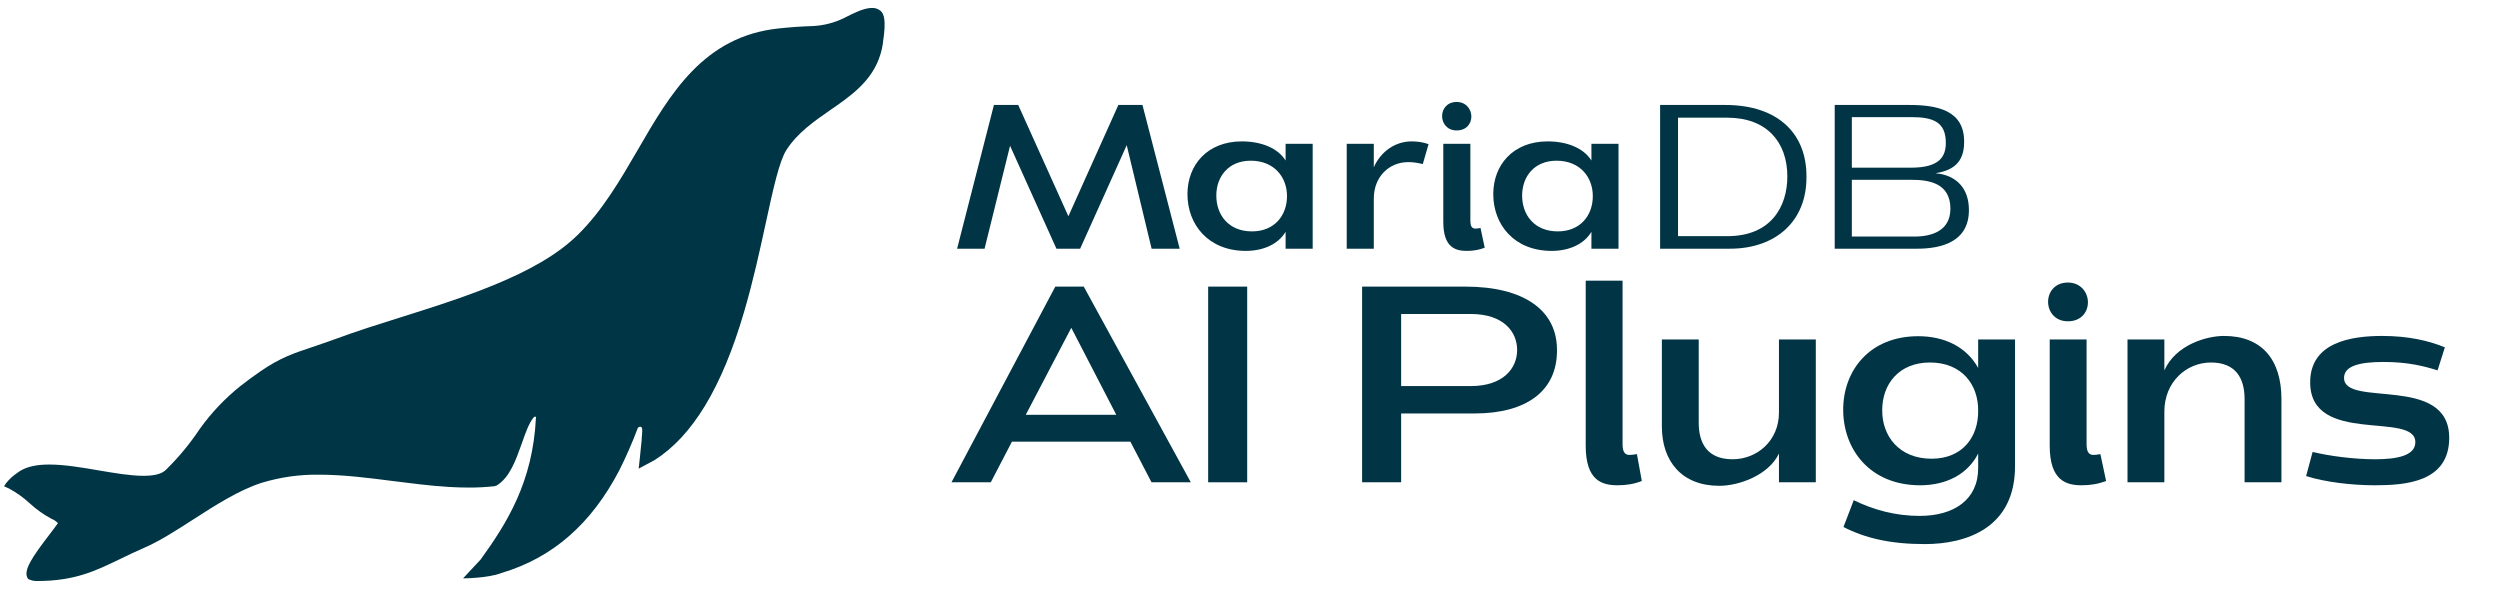
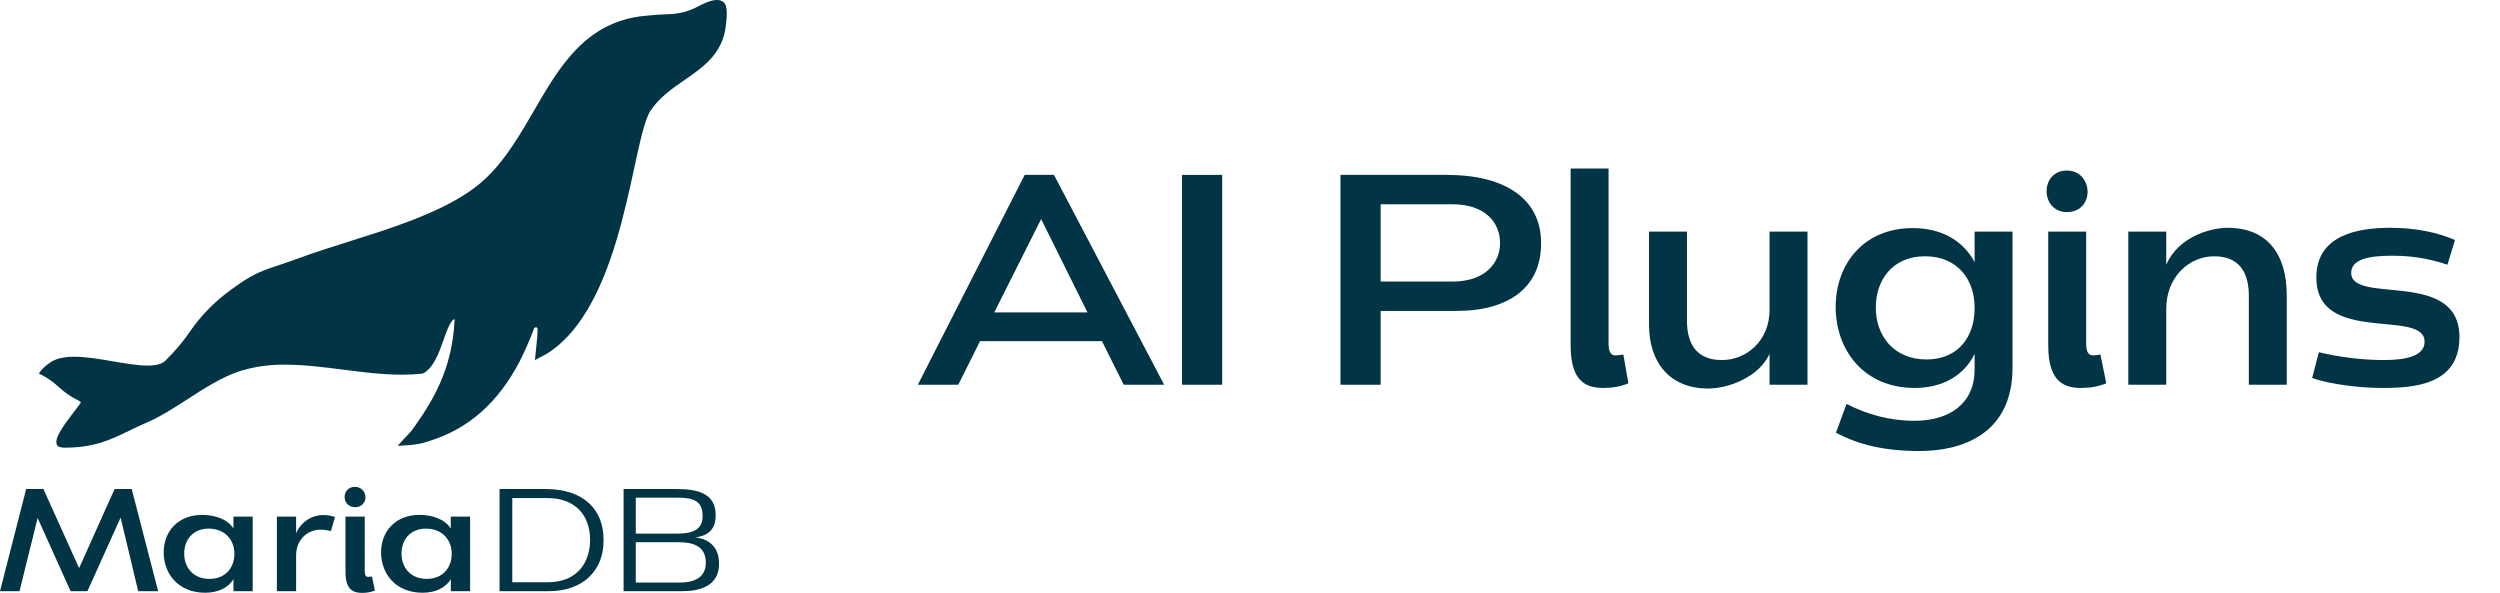
- <svg xmlns="http://www.w3.org/2000/svg" width="100%" height="100%" viewBox="0 0 308 73" version="1.1" xml:space="preserve" style="fill-rule:evenodd;clip-rule:evenodd;stroke-linejoin:round;stroke-miterlimit:2;">
-   <g id="AI-Plugins-Logo" transform="matrix(1,0,0,1,-40,-31)">
-     <g transform="matrix(0.490579,0,0,0.490579,146.0741,6.195834)">
-       <path d="M64.634,76.919L52.084,104.869L39.484,76.919L33.384,76.919L24.134,113.019L31.034,113.019L37.434,87.169L49.084,113.019L55.034,113.019L66.734,87.019L72.984,113.019L80.034,113.019L70.684,76.919L64.634,76.919Z" style="fill:rgb(1,53,69);fill-rule:nonzero;" />
-       <path d="M95.634,86.069C86.984,86.069 81.984,91.969 81.984,99.319C81.984,106.969 87.234,113.569 96.634,113.569C101.134,113.569 104.834,111.819 106.634,108.769L106.634,113.019L113.434,113.019L113.434,86.669L106.634,86.669L106.634,90.869C104.684,87.769 100.584,86.069 95.634,86.069ZM97.884,90.919C103.784,90.919 106.984,95.069 106.984,99.819C106.984,104.619 103.884,108.669 98.184,108.669C92.284,108.669 89.234,104.519 89.234,99.669C89.234,95.019 92.184,90.919 97.884,90.919Z" style="fill:rgb(1,53,69);fill-rule:nonzero;" />
-       <path d="M128.784,100.419C128.784,94.969 132.584,91.269 137.484,91.269C138.634,91.269 139.934,91.469 141.084,91.769L142.534,86.769C141.234,86.269 139.684,86.069 138.284,86.069C134.234,86.069 130.584,88.519 128.784,92.569L128.784,86.669L121.984,86.669L121.984,113.019L128.784,113.019L128.784,100.419Z" style="fill:rgb(1,53,69);fill-rule:nonzero;" />
-       <path d="M149.584,83.319C152.084,83.319 153.284,81.569 153.284,79.819C153.284,78.019 151.984,76.169 149.584,76.169C147.134,76.169 145.934,77.969 145.934,79.719C145.934,81.519 147.184,83.319 149.584,83.319ZM146.234,106.269C146.234,112.719 149.284,113.569 152.134,113.569C153.784,113.569 155.234,113.319 156.634,112.769L155.584,107.819C154.934,107.919 154.734,107.969 154.284,107.969C153.284,107.969 153.034,107.119 153.034,105.919L153.034,86.669L146.234,86.669L146.234,106.269Z" style="fill:rgb(1,53,69);fill-rule:nonzero;" />
-       <path d="M172.434,86.069C163.784,86.069 158.784,91.969 158.784,99.319C158.784,106.969 164.034,113.569 173.434,113.569C177.934,113.569 181.634,111.819 183.434,108.769L183.434,113.019L190.234,113.019L190.234,86.669L183.434,86.669L183.434,90.869C181.484,87.769 177.384,86.069 172.434,86.069ZM174.684,90.919C180.584,90.919 183.784,95.069 183.784,99.819C183.784,104.619 180.684,108.669 174.984,108.669C169.084,108.669 166.034,104.519 166.034,99.669C166.034,95.019 168.984,90.919 174.684,90.919Z" style="fill:rgb(1,53,69);fill-rule:nonzero;" />
-       <path d="M200.684,113.019L218.184,113.019C229.984,113.019 237.534,105.869 237.434,94.969C237.534,84.469 230.684,76.919 216.984,76.919L200.684,76.919L200.684,113.019ZM217.584,80.119C227.434,80.119 232.634,86.219 232.634,94.869C232.634,102.519 228.484,109.869 217.584,109.869L205.184,109.869L205.184,80.119L217.584,80.119Z" style="fill:rgb(1,53,69);fill-rule:nonzero;" />
-       <path d="M278.234,103.269C278.234,97.869 275.084,94.519 269.834,94.069C273.534,93.469 277.034,91.919 277.034,86.269C277.134,78.269 270.334,76.919 263.184,76.919L244.534,76.919L244.534,113.019L265.234,113.019C271.184,113.019 278.284,111.369 278.234,103.269ZM273.584,102.969C273.584,108.519 268.934,109.969 264.534,109.969L248.834,109.969L248.834,95.719L263.884,95.719C268.234,95.719 273.584,96.569 273.584,102.969ZM248.834,92.669L248.834,79.969L263.684,79.969C269.234,79.969 272.434,81.169 272.434,86.419C272.434,89.919 270.834,92.669 263.684,92.669L248.834,92.669Z" style="fill:rgb(1,53,69);fill-rule:nonzero;" />
-     </g>
-     <g transform="matrix(0.667823,0,0,0.667823,141.7411,14.94204)">
+ <svg xmlns="http://www.w3.org/2000/svg" xmlns:ns1="https://www.affinity.studio/" width="100%" height="100%" viewBox="0 0 308 73" version="1.1" xml:space="preserve" style="fill-rule:evenodd;clip-rule:evenodd;stroke-linejoin:round;stroke-miterlimit:2;">
+   <g id="AI-Plugins-Logo" ns1:id="AI Plugins Logo" transform="matrix(1,0,0,1,-40,-31)">
+     <g transform="matrix(0.687395,0,0,0.716176,137.1407,-2.54038)">
      <path d="M47.584,76.919L42.334,76.919L23.184,113.019L30.434,113.019L34.334,105.519L56.184,105.519L60.084,113.019L67.334,113.019L47.584,76.919ZM45.284,84.519L53.584,100.569L36.884,100.569L45.284,84.519Z" style="fill:rgb(1,53,69);fill-rule:nonzero;" />
      <rect x="70.534" y="76.919" width="7.2" height="36.1" style="fill:rgb(1,53,69);fill-rule:nonzero;" />
      <path d="M119.734,100.319C129.284,100.319 134.934,96.119 134.884,88.669C134.934,81.219 128.684,76.919 117.984,76.919L98.934,76.919L98.934,113.019L106.134,113.019L106.134,100.319L119.734,100.319ZM106.134,95.269L106.134,81.969L118.984,81.969C124.984,81.969 127.534,85.219 127.534,88.619C127.534,92.019 124.934,95.269 118.984,95.269L106.134,95.269Z" style="fill:rgb(1,53,69);fill-rule:nonzero;" />
      <path d="M140.184,106.269C140.184,112.719 143.184,113.569 146.084,113.569C147.734,113.569 149.184,113.319 150.534,112.769L149.634,107.819C148.984,107.919 148.684,107.969 148.234,107.969C147.234,107.969 146.984,107.119 146.984,105.919L146.984,75.819L140.184,75.819L140.184,106.269Z" style="fill:rgb(1,53,69);fill-rule:nonzero;" />
      <path d="M175.834,100.169C175.834,105.369 171.784,108.769 167.284,108.769C162.584,108.769 161.034,105.769 161.034,102.019L161.034,86.669L154.234,86.669L154.234,102.719C154.234,109.119 157.884,113.669 164.834,113.669C168.384,113.669 173.884,111.769 175.834,107.719L175.834,113.019L182.634,113.019L182.634,86.669L175.834,86.669L175.834,100.169Z" style="fill:rgb(1,53,69);fill-rule:nonzero;" />
      <path d="M201.534,86.069C192.534,86.069 187.684,92.419 187.684,99.619C187.684,106.919 192.584,113.569 201.884,113.569C206.784,113.569 210.684,111.469 212.584,107.719L212.584,110.419C212.584,116.219 208.134,119.219 201.784,119.219C197.384,119.219 193.284,118.119 189.634,116.319L187.734,121.269C191.734,123.319 196.384,124.419 202.734,124.419C210.234,124.419 219.434,121.569 219.384,109.969L219.384,86.669L212.584,86.669L212.584,91.919C210.384,87.969 206.284,86.069 201.534,86.069ZM203.684,90.919C209.634,90.919 212.634,95.069 212.584,99.819C212.634,104.619 209.734,108.669 203.984,108.669C198.034,108.669 194.834,104.519 194.884,99.669C194.884,95.019 197.884,90.919 203.684,90.919Z" style="fill:rgb(1,53,69);fill-rule:nonzero;" />
      <path d="M229.134,83.319C231.634,83.319 232.834,81.569 232.834,79.819C232.834,78.019 231.534,76.169 229.134,76.169C226.684,76.169 225.484,77.969 225.484,79.719C225.484,81.519 226.734,83.319 229.134,83.319ZM225.784,106.269C225.784,112.719 228.834,113.569 231.684,113.569C233.334,113.569 234.784,113.319 236.184,112.769L235.134,107.819C234.484,107.919 234.284,107.969 233.834,107.969C232.834,107.969 232.584,107.119 232.584,105.919L232.584,86.669L225.784,86.669L225.784,106.269Z" style="fill:rgb(1,53,69);fill-rule:nonzero;" />
      <path d="M246.934,99.969C246.934,94.519 250.984,90.919 255.534,90.919C260.134,90.919 261.734,93.869 261.734,97.669L261.734,113.019L268.534,113.019L268.534,97.669C268.534,90.419 264.934,86.019 257.934,86.019C254.684,86.019 249.034,87.669 246.934,92.369L246.934,86.669L240.134,86.669L240.134,113.019L246.934,113.019L246.934,99.969Z" style="fill:rgb(1,53,69);fill-rule:nonzero;" />
      <path d="M273.084,111.869C276.484,112.969 281.484,113.569 285.734,113.569C291.384,113.569 299.484,113.019 299.484,104.819C299.484,93.019 280.084,99.319 280.084,93.769C280.084,91.619 282.734,90.819 287.384,90.819C291.934,90.819 294.934,91.619 297.334,92.369L298.684,88.119C295.634,86.869 291.884,86.019 287.084,86.019C281.334,86.019 273.834,87.219 273.834,94.569C273.834,106.319 293.234,99.819 293.234,105.619C293.234,108.119 289.834,108.769 285.834,108.769C281.834,108.769 277.384,108.169 274.284,107.419L273.084,111.869Z" style="fill:rgb(1,53,69);fill-rule:nonzero;" />
    </g>
-     <g transform="matrix(0.360924,0,0,0.360924,40.49997,30.77155)">
-       <path d="M299.2,4.34C298.382,3.661 297.343,3.305 296.28,3.34C293.38,3.34 289.63,5.34 287.62,6.34C287.27,6.53 287,6.67 286.81,6.75C283.436,8.411 279.756,9.357 276,9.53C272.14,9.65 268.81,9.88 264.5,10.33C238.82,13 227.43,32.6 216.42,51.6C210.42,61.92 204.24,72.6 195.75,80.88C193.994,82.583 192.127,84.166 190.16,85.62C181.38,92.16 170.35,96.79 161.73,100.09C153.47,103.24 144.45,106.09 135.73,108.83C127.73,111.34 120.22,113.72 113.29,116.29C110.16,117.45 107.5,118.29 105.16,119.12C98.85,121.22 94.29,122.74 87.65,127.29C85.06,129.06 82.46,130.98 80.65,132.43C75.384,136.644 70.724,141.564 66.8,147.05C63.435,152.111 59.547,156.803 55.2,161.05C53.8,162.42 51.31,163.05 47.58,163.05C43.21,163.05 37.91,162.15 32.3,161.2C26.53,160.2 20.55,159.2 15.43,159.2C11.26,159.2 8.08,159.87 5.69,161.26C5.69,161.26 1.69,163.6 -0,166.62L1.66,167.37C4.23,168.755 6.616,170.458 8.76,172.44C10.982,174.498 13.459,176.263 16.13,177.69C16.983,178.03 17.757,178.544 18.4,179.2C17.7,180.2 16.67,181.55 15.6,182.96C9.68,190.7 6.23,195.59 8.21,198.25C9.132,198.74 10.166,198.985 11.21,198.96C24.11,198.96 31.03,195.6 39.8,191.36C42.34,190.13 44.96,188.86 47.96,187.56C53.08,185.34 58.6,181.8 64.44,178.04C72.18,173.04 80.18,167.93 87.93,165.44C94.315,163.494 100.966,162.56 107.64,162.67C115.87,162.67 124.47,163.77 132.79,164.84C139,165.63 145.42,166.45 151.72,166.84C154.17,166.99 156.44,167.06 158.64,167.06C161.59,167.072 164.538,166.915 167.47,166.59L168.17,166.35C172.59,163.63 174.66,157.8 176.67,152.17C177.96,148.54 179.04,145.28 180.72,143.17C180.826,143.068 180.939,142.974 181.06,142.89C181.226,142.797 181.437,142.835 181.56,142.98C181.683,143.125 181.56,143.03 181.56,143.13C180.5,165.19 171.66,179.18 162.68,191.62L156.68,198.05C156.68,198.05 165.07,198.05 169.84,196.21C187.26,191 200.42,179.52 209.99,161.21C212.349,156.511 214.459,151.691 216.31,146.77C216.47,146.36 217.99,145.6 217.84,147.72C217.84,148.35 217.75,149.04 217.7,149.72C217.7,150.15 217.64,150.59 217.62,151.03C217.37,154.03 216.62,160.6 216.62,160.6L222,157.72C235,149.5 245,132.98 252.56,107.25C255.72,96.53 258.03,85.88 260.07,76.49C262.51,65.26 264.62,55.56 267.07,51.81C270.85,45.92 276.62,41.94 282.2,38.08L284.48,36.5C291.48,31.57 298.48,25.88 300.02,15.28L300.02,15.04C301.22,7.29 300.27,5.27 299.2,4.34Z" style="fill:rgb(0,53,69);fill-rule:nonzero;" />
+     <g id="MariaDB-Logo-Vertical" ns1:id="MariaDB Logo Vertical" transform="matrix(0.288961,0,0,0.288961,40,30.99718)">
+       <g transform="matrix(1,0,0,1,-5.58,-6.4)">
+         <path d="M61.74,214.91L73,258.46L64.5,258.46L57,227.09L42.86,258.46L35.68,258.46L21.62,227.27L13.9,258.46L5.58,258.46L16.74,214.91L24.1,214.91L39.3,248.63L54.44,214.91L61.74,214.91Z" style="fill:rgb(1,53,69);fill-rule:nonzero;" />
+       </g>
+       <g transform="matrix(1,0,0,1,-5.58,-6.4)">
+         <path d="M105.11,231.74L105.11,226.67L113.32,226.67L113.32,258.46L105.11,258.46L105.11,253.34C102.94,257.02 98.48,259.13 93.05,259.13C81.7,259.13 75.37,251.13 75.37,241.93C75.37,233.06 81.37,225.93 91.84,225.93C97.81,226 102.76,228 105.11,231.74ZM84.11,242.36C84.11,248.21 87.79,253.22 94.91,253.22C101.78,253.22 105.52,248.33 105.52,242.54C105.52,236.75 101.66,231.8 94.52,231.8C87.68,231.8 84.12,236.74 84.12,242.36L84.11,242.36Z" style="fill:rgb(1,53,69);fill-rule:nonzero;" />
+       </g>
+       <g transform="matrix(1,0,0,1,-5.58,-6.4)">
+         <path d="M131.83,258.46L123.63,258.46L123.63,226.67L131.83,226.67L131.83,233.79C133.743,229.143 138.265,226.069 143.29,226C145.036,225.976 146.773,226.26 148.42,226.84L146.67,232.84C145.253,232.464 143.796,232.263 142.33,232.24C136.41,232.24 131.83,236.7 131.83,243.24L131.83,258.46Z" style="fill:rgb(1,53,69);fill-rule:nonzero;" />
+       </g>
+       <g transform="matrix(1,0,0,1,-5.58,-6.4)">
+         <path d="M152.52,218.28C152.519,218.241 152.518,218.202 152.518,218.164C152.518,215.876 154.401,213.994 156.688,213.994C156.766,213.994 156.843,213.996 156.92,214C156.967,213.998 157.014,213.998 157.061,213.998C159.436,213.998 161.391,215.952 161.391,218.328C161.391,218.355 161.391,218.383 161.39,218.41C161.391,218.437 161.391,218.465 161.391,218.492C161.391,220.769 159.517,222.642 157.241,222.642C157.134,222.642 157.027,222.638 156.92,222.63C156.859,222.633 156.799,222.634 156.738,222.634C154.423,222.634 152.518,220.729 152.518,218.414C152.518,218.369 152.519,218.325 152.52,218.28ZM152.88,226.67L161.09,226.67L161.09,249.9C161.09,251.34 161.39,252.37 162.59,252.37C163.118,252.357 163.643,252.297 164.16,252.19L165.43,258.19C163.702,258.871 161.858,259.211 160,259.19C156.56,259.19 152.88,258.19 152.88,250.38L152.88,226.67Z" style="fill:rgb(1,53,69);fill-rule:nonzero;" />
+       </g>
+       <g transform="matrix(1,0,0,1,-5.58,-6.4)">
+         <path d="M197.76,231.74L197.76,226.67L206,226.67L206,258.46L197.79,258.46L197.79,253.34C195.62,257.02 191.16,259.13 185.73,259.13C174.39,259.13 168.05,251.13 168.05,241.93C168.05,233.06 174.05,225.93 184.52,225.93C190.46,226 195.41,228 197.76,231.74ZM176.76,242.36C176.76,248.21 180.44,253.22 187.56,253.22C194.44,253.22 198.18,248.33 198.18,242.54C198.18,236.75 194.31,231.8 187.18,231.8C180.33,231.8 176.77,236.74 176.77,242.36L176.76,242.36Z" style="fill:rgb(1,53,69);fill-rule:nonzero;" />
+       </g>
+       <g transform="matrix(1,0,0,1,-5.58,-6.4)">
+         <path d="M218.57,214.91L238.24,214.91C254.77,214.91 263.03,224.02 262.91,236.68C263.03,249.84 253.91,258.46 239.69,258.46L218.57,258.46L218.57,214.91ZM224,218.77L224,254.66L239,254.66C252.15,254.66 257.16,245.79 257.16,236.56C257.16,226.13 250.89,218.77 239,218.77L224,218.77Z" style="fill:rgb(1,53,69);fill-rule:nonzero;" />
+       </g>
+       <g transform="matrix(1,0,0,1,-5.58,-6.4)">
+         <path d="M296.45,258.46L271.45,258.46L271.45,214.91L294,214.91C302.62,214.91 310.83,216.53 310.71,226.19C310.71,233 306.48,234.88 302.02,235.6C308.35,236.14 312.16,240.18 312.16,246.7C312.2,256.47 303.63,258.46 296.45,258.46ZM294.58,233.91C303.21,233.91 305.14,230.59 305.14,226.37C305.14,220.03 301.28,218.59 294.58,218.59L276.66,218.59L276.66,233.91L294.58,233.91ZM294.82,237.59L276.66,237.59L276.66,254.78L295.6,254.78C300.91,254.78 306.52,253.03 306.52,246.34C306.52,238.62 300.07,237.59 294.82,237.59Z" style="fill:rgb(1,53,69);fill-rule:nonzero;" />
+       </g>
+       <g transform="matrix(1,0,0,1,-5.58,-6.4)">
+         <path d="M314.08,7.35C313.283,6.694 312.271,6.355 311.24,6.4C308.41,6.4 304.75,8.32 302.78,9.35L302,9.75C298.696,11.35 295.098,12.255 291.43,12.41C287.67,12.53 284.43,12.75 280.21,13.19C255.21,15.76 244.06,34.92 233.32,53.45C227.47,63.53 221.43,74 213.15,82C211.437,83.661 209.616,85.208 207.7,86.63C199.13,93 188.37,97.55 180,100.77C171.94,103.85 163.14,106.62 154.64,109.3C146.85,111.75 139.5,114.07 132.74,116.58C129.69,117.71 127.1,118.58 124.81,119.34C118.65,121.34 114.21,122.87 107.72,127.34C105.19,129.07 102.65,130.94 100.93,132.34C95.778,136.451 91.219,141.253 87.38,146.61C84.079,151.552 80.264,156.131 76,160.27C74.63,161.61 72.2,162.27 68.56,162.27C64.3,162.27 59.13,161.39 53.66,160.46C48.02,159.46 42.19,158.51 37.19,158.51C33.13,158.51 30.02,159.17 27.7,160.51C27.7,160.51 23.79,162.79 22.14,165.74L23.76,166.47C26.272,167.832 28.598,169.513 30.68,171.47C32.852,173.476 35.272,175.197 37.88,176.59C38.713,176.895 39.47,177.376 40.1,178C39.42,179 38.42,180.29 37.37,181.67C31.6,189.22 28.23,193.99 30.16,196.59C31.085,197.07 32.118,197.305 33.16,197.27C45.74,197.27 52.5,194 61.05,189.86C63.53,188.66 66.05,187.43 69.05,186.16C74.05,183.99 79.43,180.53 85.14,176.87C92.61,172 100.42,167 108,164.59C114.229,162.69 120.718,161.779 127.23,161.89C135.23,161.89 143.65,162.96 151.77,164C157.82,164.78 164.09,165.58 170.24,165.95C172.63,166.09 174.84,166.16 176.99,166.16C179.866,166.168 182.74,166.018 185.6,165.71L186.29,165.47C190.6,162.82 192.62,157.13 194.58,151.63C195.84,148.09 196.9,144.91 198.58,142.89C198.679,142.791 198.786,142.701 198.9,142.62C199.062,142.53 199.265,142.563 199.39,142.7C199.515,142.837 199.39,142.75 199.39,142.86C198.39,164.37 189.73,178.03 180.97,190.17L175.12,196.44C175.12,196.44 183.31,196.44 187.97,194.64C204.97,189.56 217.8,178.36 227.14,160.5C229.443,155.915 231.503,151.212 233.31,146.41C233.47,146.01 234.94,145.27 234.8,147.34C234.75,147.95 234.71,148.63 234.66,149.34C234.66,149.76 234.66,150.19 234.58,150.62C234.34,153.62 233.63,159.96 233.63,159.96L238.88,157.15C251.54,149.15 261.3,133.01 268.7,107.9C271.78,97.44 274.04,87.05 276.03,77.9C278.41,66.9 280.46,57.47 282.81,53.81C286.5,48.07 292.13,44.19 297.58,40.42C298.32,39.91 299.07,39.42 299.8,38.88C306.65,34.07 313.46,28.52 314.96,18.17L314.96,17.94C316.05,10.22 315.13,8.25 314.08,7.35Z" style="fill:rgb(1,53,69);fill-rule:nonzero;" />
+       </g>
    </g>
  </g>
</svg>
